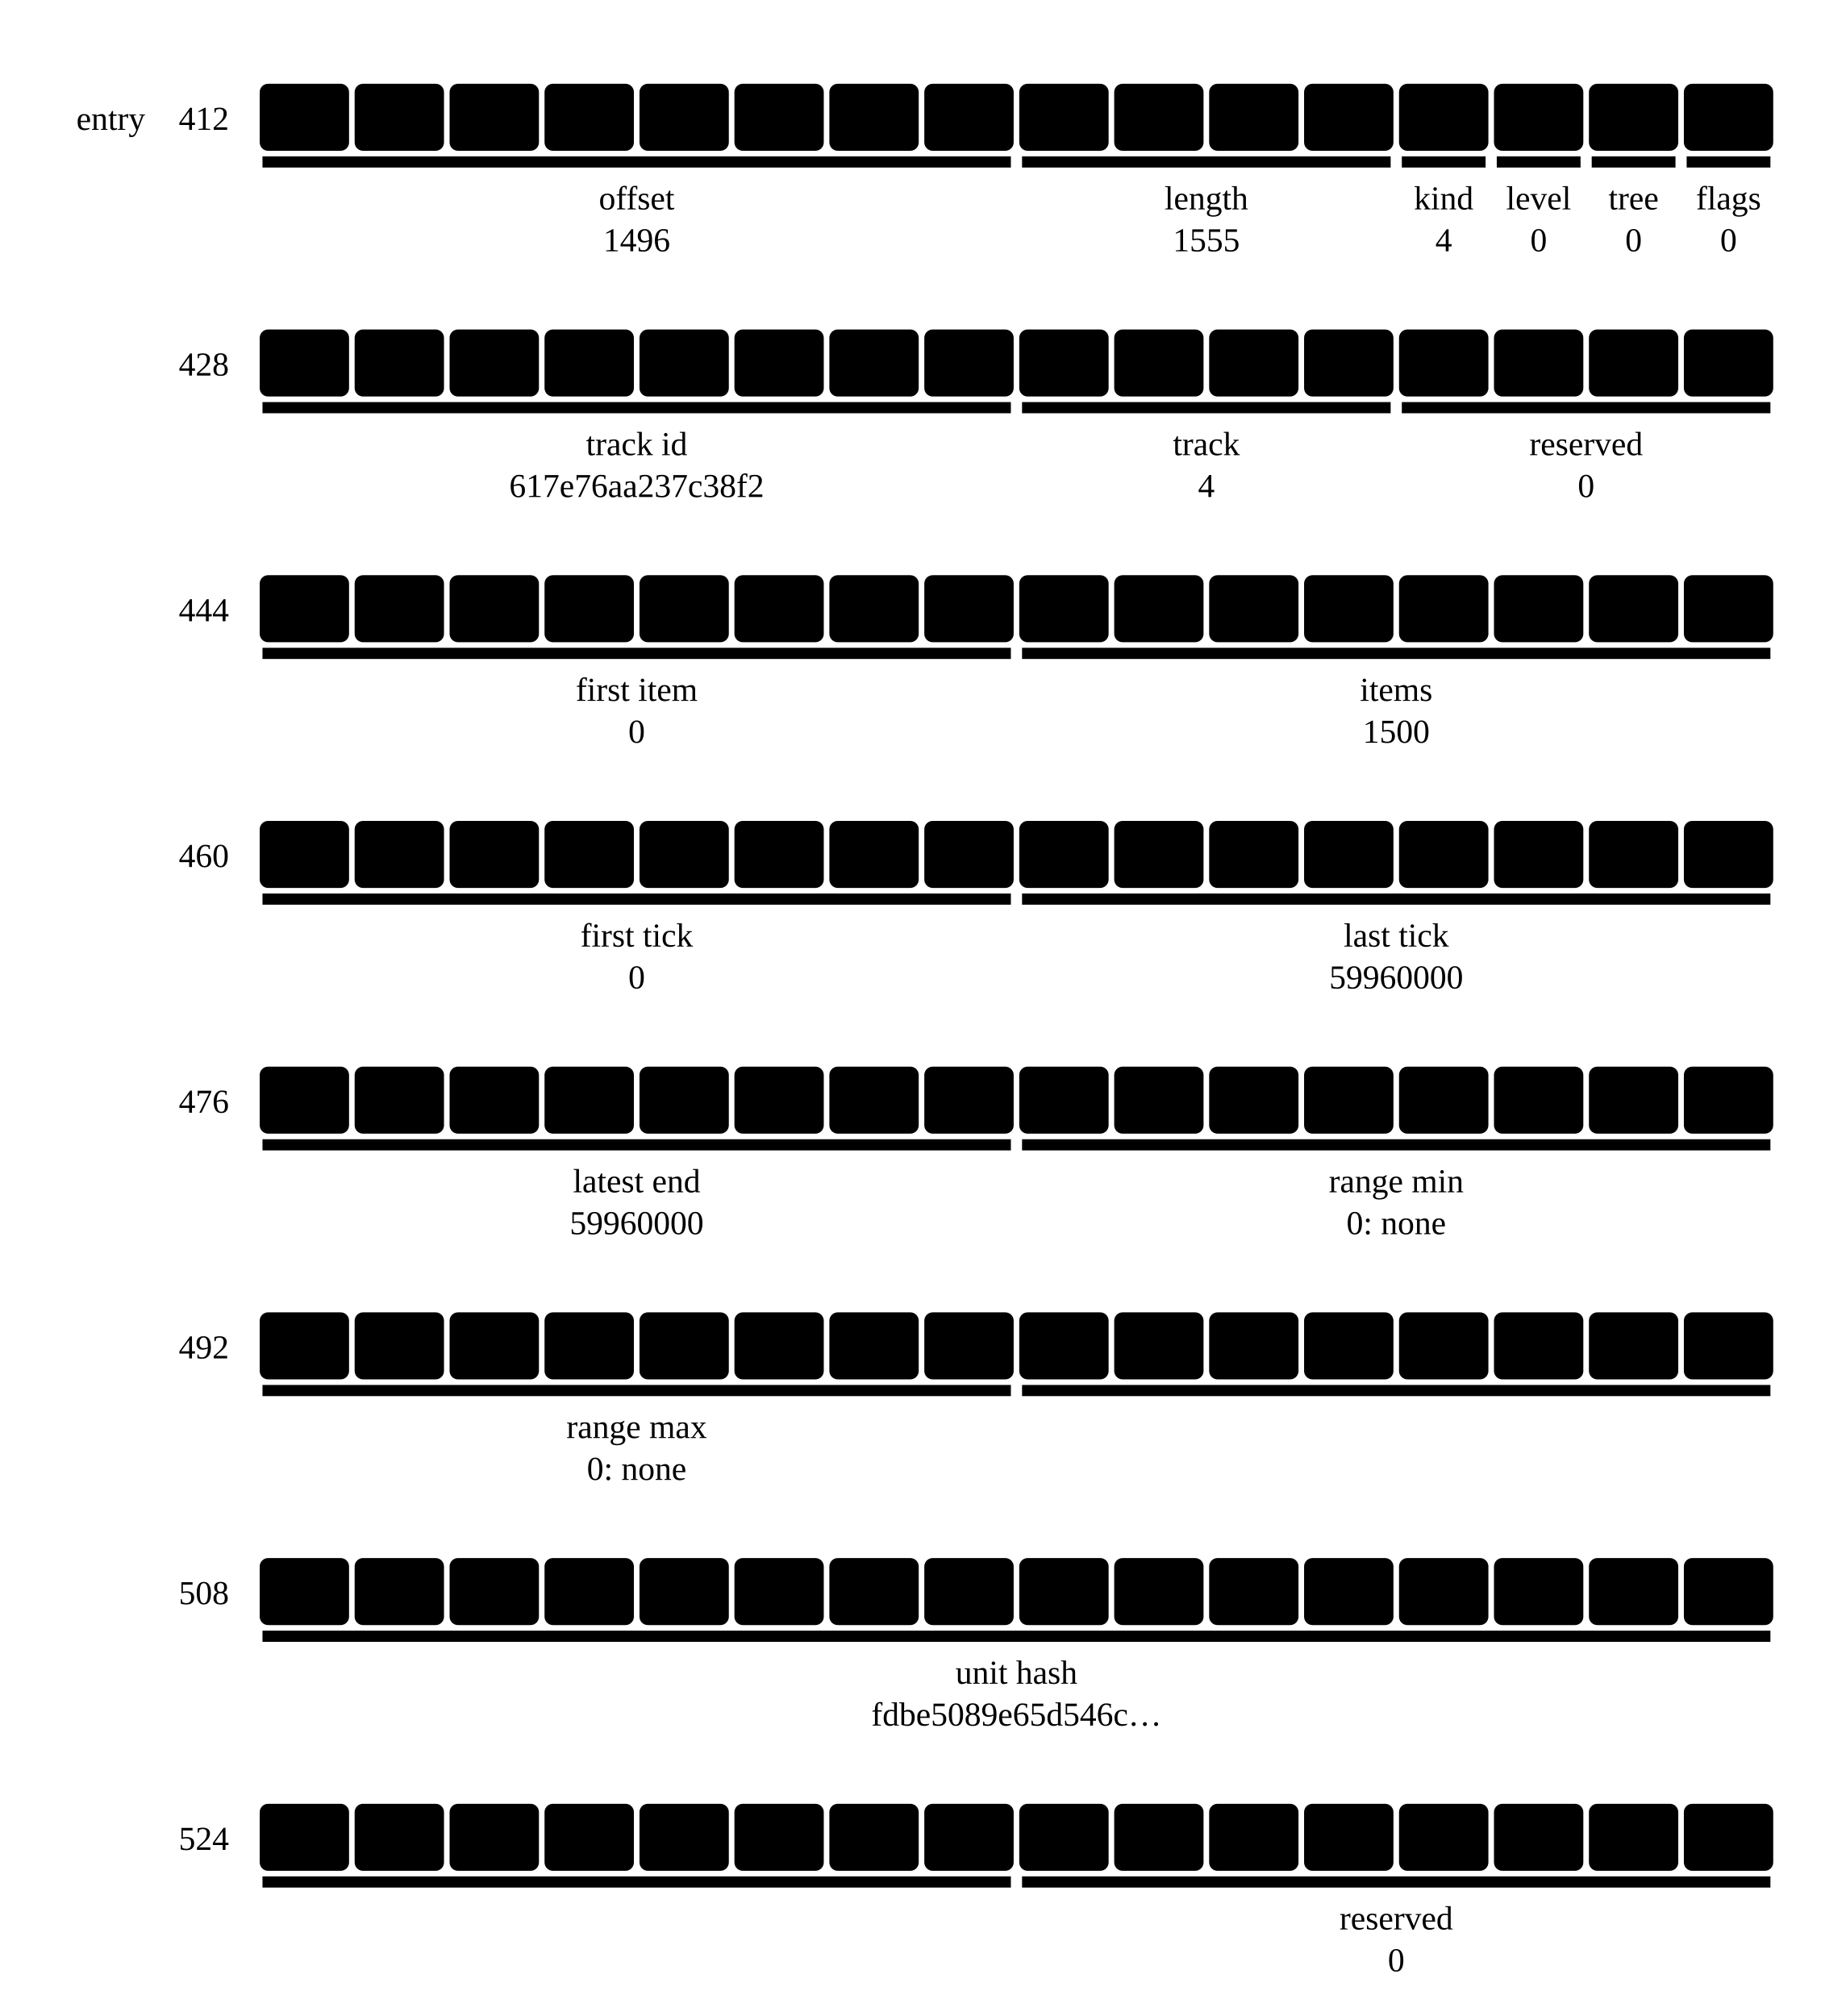
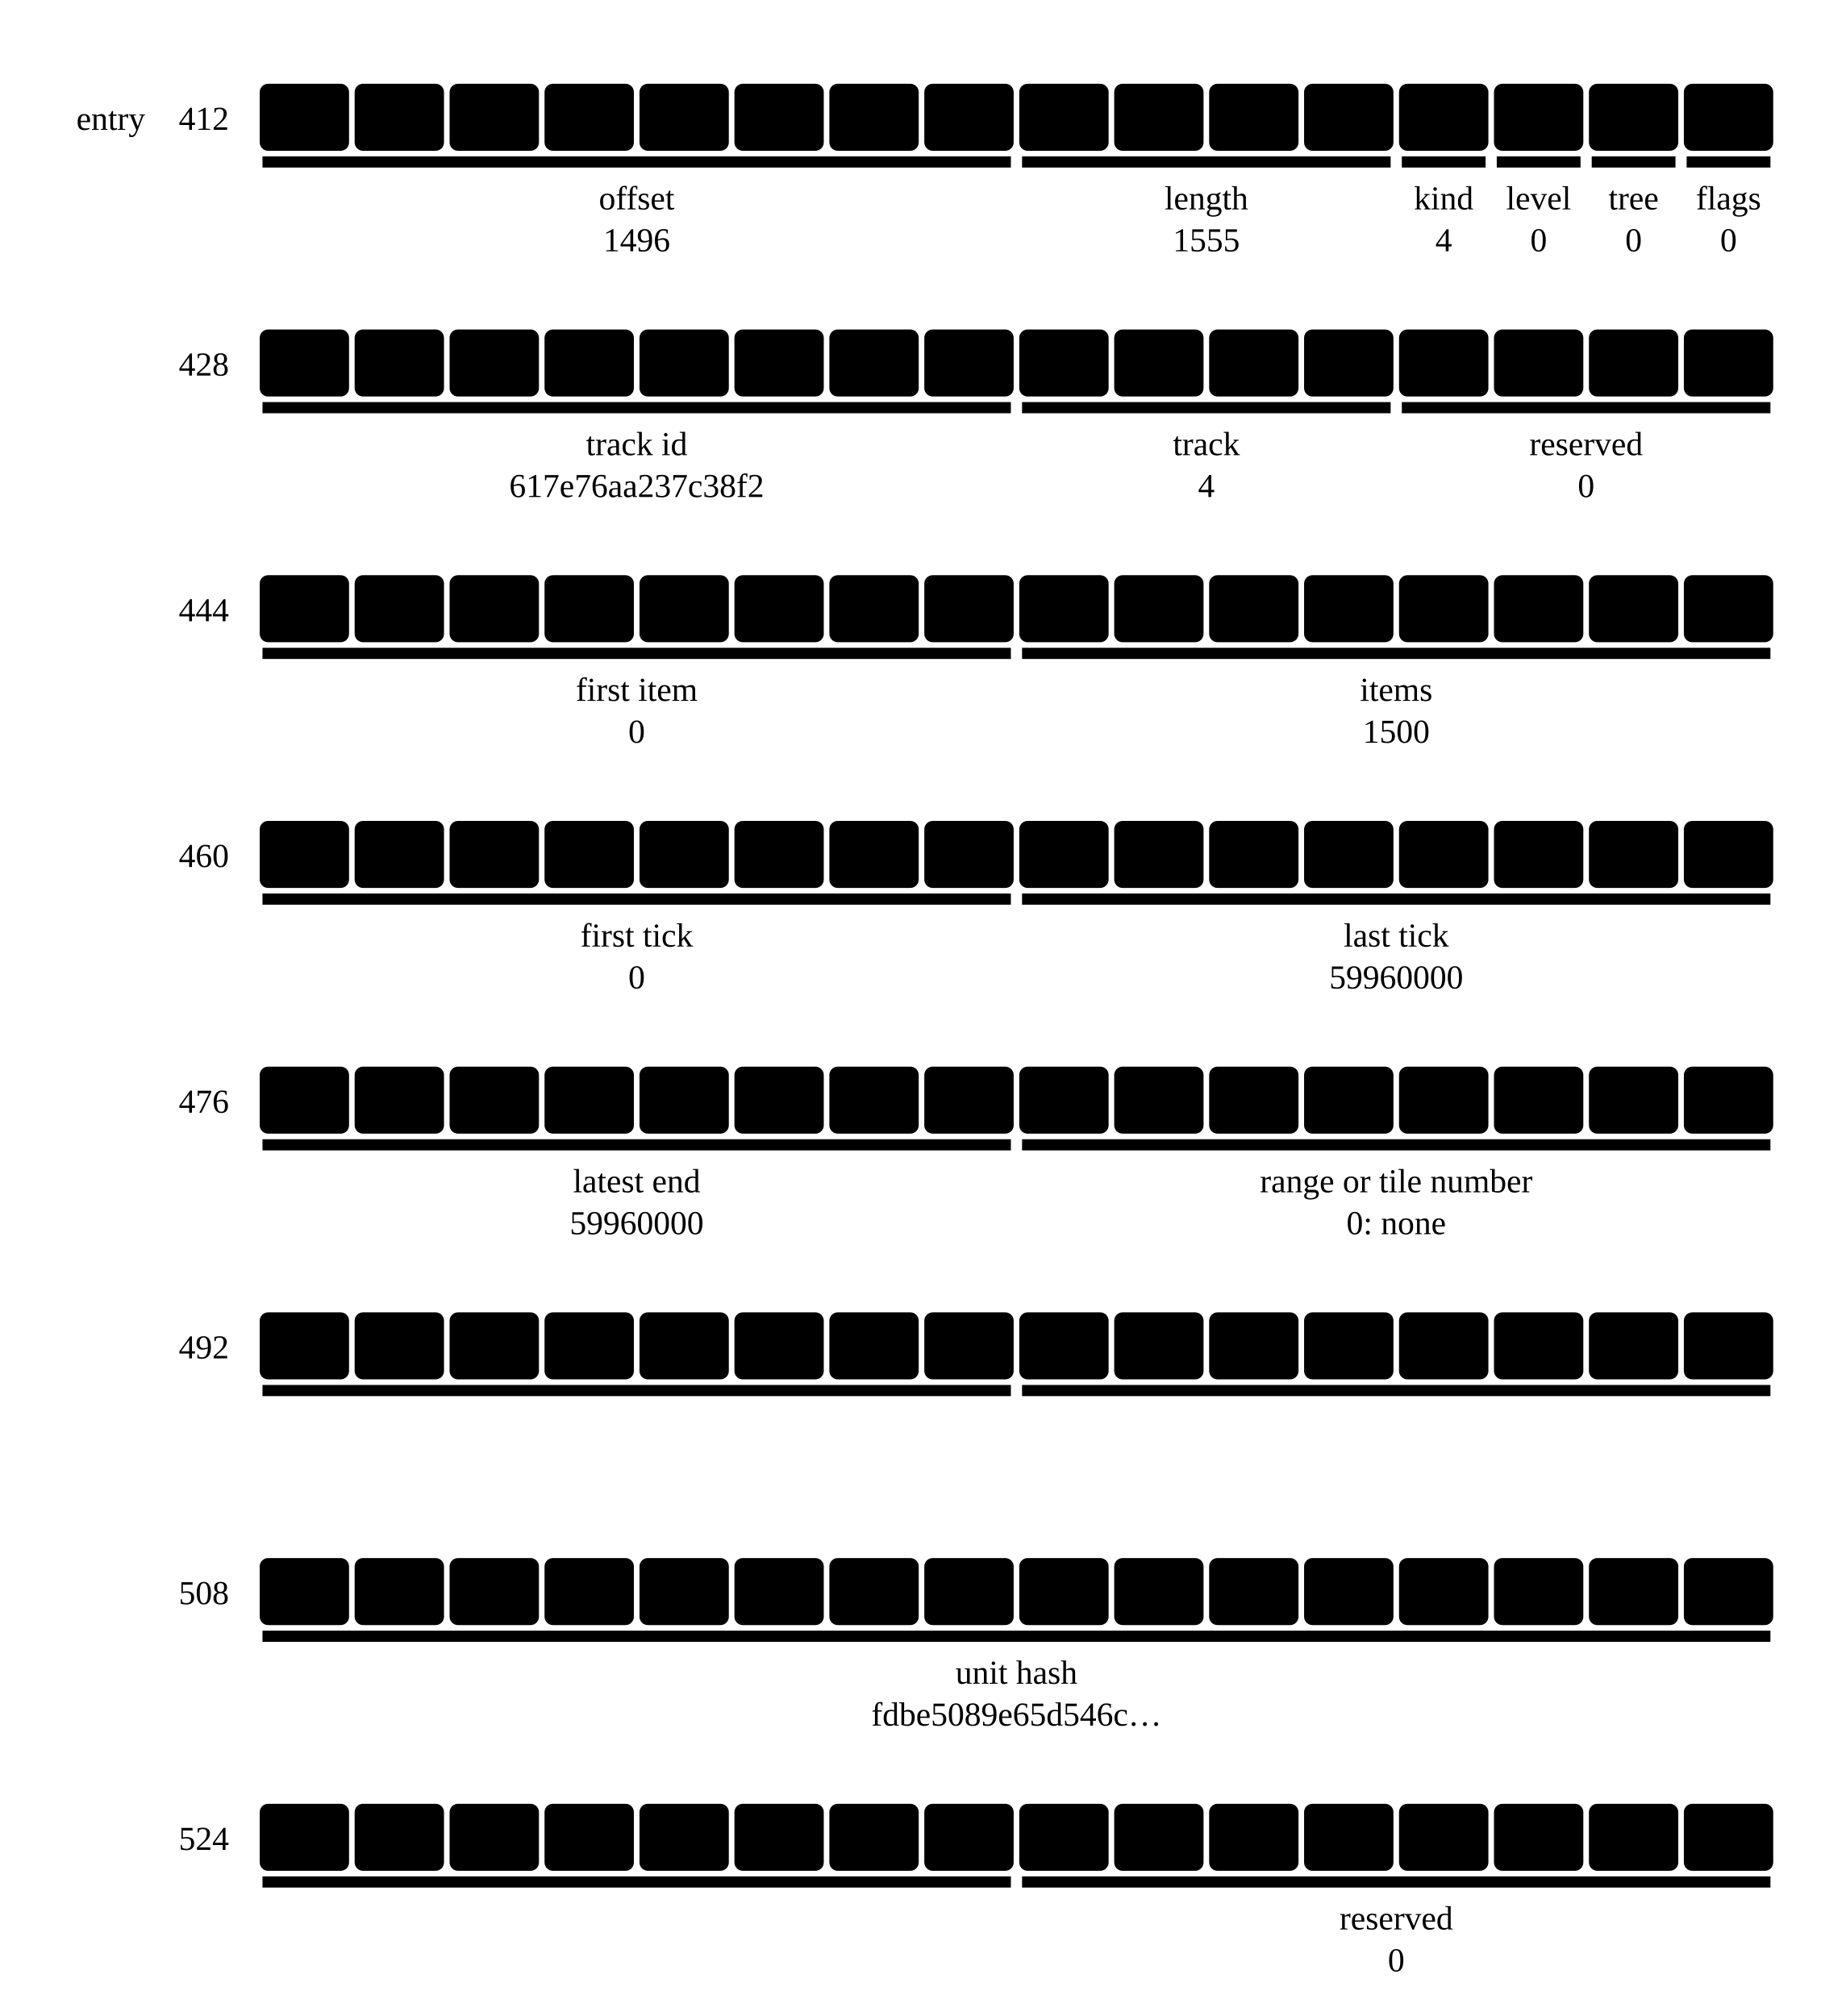
- <svg xmlns="http://www.w3.org/2000/svg" class="ww-svg" viewBox="0 0 652 722" width="652" height="722" role="img" aria-label="The 128-byte index entry of a series chunk: its offset, length and kind, its track, its first item, item count and ticks, no range relation, and its unit hash">
+ <svg xmlns="http://www.w3.org/2000/svg" class="ww-svg" viewBox="0 0 652 722" width="652" height="722" role="img" aria-label="The 128-byte index entry of a series chunk: its offset, length and kind, its track, its first item, item count and ticks, no range relation or tile number, and its unit hash">
  <text x="82.0" y="46.5" text-anchor="end" class="soft mono">412</text>
  <text x="52.0" y="46.5" text-anchor="end" class="strong">entry</text>
  <rect x="93.0" y="30.0" width="32.0" height="24.0" rx="3" class="tint-green" />
  <text x="109.0" y="46.5" text-anchor="middle" class="mono">d8</text>
  <rect x="127.0" y="30.0" width="32.0" height="24.0" rx="3" class="tint-green" />
  <text x="143.0" y="46.5" text-anchor="middle" class="mono">05</text>
  <rect x="161.0" y="30.0" width="32.0" height="24.0" rx="3" class="tint-green" />
  <text x="177.0" y="46.5" text-anchor="middle" class="mono">00</text>
  <rect x="195.0" y="30.0" width="32.0" height="24.0" rx="3" class="tint-green" />
  <text x="211.0" y="46.5" text-anchor="middle" class="mono">00</text>
  <rect x="229.0" y="30.0" width="32.0" height="24.0" rx="3" class="tint-green" />
  <text x="245.0" y="46.5" text-anchor="middle" class="mono">00</text>
  <rect x="263.0" y="30.0" width="32.0" height="24.0" rx="3" class="tint-green" />
  <text x="279.0" y="46.5" text-anchor="middle" class="mono">00</text>
  <rect x="297.0" y="30.0" width="32.0" height="24.0" rx="3" class="tint-green" />
  <text x="313.0" y="46.5" text-anchor="middle" class="mono">00</text>
  <rect x="331.0" y="30.0" width="32.0" height="24.0" rx="3" class="tint-green" />
  <text x="347.0" y="46.5" text-anchor="middle" class="mono">00</text>
  <rect x="365.0" y="30.0" width="32.0" height="24.0" rx="3" class="tint-green" />
  <text x="381.0" y="46.5" text-anchor="middle" class="mono">13</text>
  <rect x="399.0" y="30.0" width="32.0" height="24.0" rx="3" class="tint-green" />
  <text x="415.0" y="46.5" text-anchor="middle" class="mono">06</text>
  <rect x="433.0" y="30.0" width="32.0" height="24.0" rx="3" class="tint-green" />
  <text x="449.0" y="46.5" text-anchor="middle" class="mono">00</text>
  <rect x="467.0" y="30.0" width="32.0" height="24.0" rx="3" class="tint-green" />
  <text x="483.0" y="46.5" text-anchor="middle" class="mono">00</text>
  <rect x="501.0" y="30.0" width="32.0" height="24.0" rx="3" class="tint-blue" />
  <text x="517.0" y="46.5" text-anchor="middle" class="mono">04</text>
  <rect x="535.0" y="30.0" width="32.0" height="24.0" rx="3" class="tint-purple" />
  <text x="551.0" y="46.5" text-anchor="middle" class="mono">00</text>
  <rect x="569.0" y="30.0" width="32.0" height="24.0" rx="3" class="tint-purple" />
  <text x="585.0" y="46.5" text-anchor="middle" class="mono">00</text>
  <rect x="603.0" y="30.0" width="32.0" height="24.0" rx="3" class="tint-purple" />
  <text x="619.0" y="46.5" text-anchor="middle" class="mono">00</text>
  <path d="M94.0 56.0 v4 H362.0 v-4" class="green" />
  <text x="228.0" y="75.0" text-anchor="middle" class="green">offset</text>
  <text x="228.0" y="90.0" text-anchor="middle" class="soft small">1496</text>
  <path d="M366.0 56.0 v4 H498.0 v-4" class="green" />
  <text x="432.0" y="75.0" text-anchor="middle" class="green">length</text>
  <text x="432.0" y="90.0" text-anchor="middle" class="soft small">1555</text>
  <path d="M502.0 56.0 v4 H532.0 v-4" class="blue" />
  <text x="517.0" y="75.0" text-anchor="middle" class="blue">kind</text>
  <text x="517.0" y="90.0" text-anchor="middle" class="soft small">4</text>
  <path d="M536.0 56.0 v4 H566.0 v-4" class="purple" />
  <text x="551.0" y="75.0" text-anchor="middle" class="purple">level</text>
  <text x="551.0" y="90.0" text-anchor="middle" class="soft small">0</text>
  <path d="M570.0 56.0 v4 H600.0 v-4" class="purple" />
  <text x="585.0" y="75.0" text-anchor="middle" class="purple">tree</text>
  <text x="585.0" y="90.0" text-anchor="middle" class="soft small">0</text>
  <path d="M604.0 56.0 v4 H634.0 v-4" class="purple" />
  <text x="619.0" y="75.0" text-anchor="middle" class="purple">flags</text>
  <text x="619.0" y="90.0" text-anchor="middle" class="soft small">0</text>
  <text x="82.0" y="134.5" text-anchor="end" class="soft mono">428</text>
  <rect x="93.0" y="118.0" width="32.0" height="24.0" rx="3" class="tint-blue" />
  <text x="109.0" y="134.5" text-anchor="middle" class="mono">f2</text>
  <rect x="127.0" y="118.0" width="32.0" height="24.0" rx="3" class="tint-blue" />
  <text x="143.0" y="134.5" text-anchor="middle" class="mono">38</text>
  <rect x="161.0" y="118.0" width="32.0" height="24.0" rx="3" class="tint-blue" />
  <text x="177.0" y="134.5" text-anchor="middle" class="mono">7c</text>
  <rect x="195.0" y="118.0" width="32.0" height="24.0" rx="3" class="tint-blue" />
  <text x="211.0" y="134.5" text-anchor="middle" class="mono">23</text>
  <rect x="229.0" y="118.0" width="32.0" height="24.0" rx="3" class="tint-blue" />
  <text x="245.0" y="134.5" text-anchor="middle" class="mono">aa</text>
  <rect x="263.0" y="118.0" width="32.0" height="24.0" rx="3" class="tint-blue" />
  <text x="279.0" y="134.5" text-anchor="middle" class="mono">76</text>
  <rect x="297.0" y="118.0" width="32.0" height="24.0" rx="3" class="tint-blue" />
  <text x="313.0" y="134.5" text-anchor="middle" class="mono">7e</text>
  <rect x="331.0" y="118.0" width="32.0" height="24.0" rx="3" class="tint-blue" />
  <text x="347.0" y="134.5" text-anchor="middle" class="mono">61</text>
  <rect x="365.0" y="118.0" width="32.0" height="24.0" rx="3" class="tint-blue" />
  <text x="381.0" y="134.5" text-anchor="middle" class="mono">04</text>
  <rect x="399.0" y="118.0" width="32.0" height="24.0" rx="3" class="tint-blue" />
  <text x="415.0" y="134.5" text-anchor="middle" class="mono">00</text>
  <rect x="433.0" y="118.0" width="32.0" height="24.0" rx="3" class="tint-blue" />
  <text x="449.0" y="134.5" text-anchor="middle" class="mono">00</text>
  <rect x="467.0" y="118.0" width="32.0" height="24.0" rx="3" class="tint-blue" />
  <text x="483.0" y="134.5" text-anchor="middle" class="mono">00</text>
  <rect x="501.0" y="118.0" width="32.0" height="24.0" rx="3" class="tint-ink" />
  <text x="517.0" y="134.5" text-anchor="middle" class="mono">00</text>
  <rect x="535.0" y="118.0" width="32.0" height="24.0" rx="3" class="tint-ink" />
  <text x="551.0" y="134.5" text-anchor="middle" class="mono">00</text>
  <rect x="569.0" y="118.0" width="32.0" height="24.0" rx="3" class="tint-ink" />
  <text x="585.0" y="134.5" text-anchor="middle" class="mono">00</text>
  <rect x="603.0" y="118.0" width="32.0" height="24.0" rx="3" class="tint-ink" />
  <text x="619.0" y="134.5" text-anchor="middle" class="mono">00</text>
  <path d="M94.0 144.0 v4 H362.0 v-4" class="blue" />
  <text x="228.0" y="163.0" text-anchor="middle" class="blue">track id</text>
  <text x="228.0" y="178.0" text-anchor="middle" class="soft small">617e76aa237c38f2</text>
  <path d="M366.0 144.0 v4 H498.0 v-4" class="blue" />
  <text x="432.0" y="163.0" text-anchor="middle" class="blue">track</text>
  <text x="432.0" y="178.0" text-anchor="middle" class="soft small">4</text>
  <path d="M502.0 144.0 v4 H634.0 v-4" class="ink" />
  <text x="568.0" y="163.0" text-anchor="middle" class="ink">reserved</text>
  <text x="568.0" y="178.0" text-anchor="middle" class="soft small">0</text>
  <text x="82.0" y="222.5" text-anchor="end" class="soft mono">444</text>
  <rect x="93.0" y="206.0" width="32.0" height="24.0" rx="3" class="tint-amber" />
  <text x="109.0" y="222.5" text-anchor="middle" class="mono">00</text>
  <rect x="127.0" y="206.0" width="32.0" height="24.0" rx="3" class="tint-amber" />
  <text x="143.0" y="222.5" text-anchor="middle" class="mono">00</text>
  <rect x="161.0" y="206.0" width="32.0" height="24.0" rx="3" class="tint-amber" />
  <text x="177.0" y="222.5" text-anchor="middle" class="mono">00</text>
  <rect x="195.0" y="206.0" width="32.0" height="24.0" rx="3" class="tint-amber" />
  <text x="211.0" y="222.5" text-anchor="middle" class="mono">00</text>
  <rect x="229.0" y="206.0" width="32.0" height="24.0" rx="3" class="tint-amber" />
  <text x="245.0" y="222.5" text-anchor="middle" class="mono">00</text>
  <rect x="263.0" y="206.0" width="32.0" height="24.0" rx="3" class="tint-amber" />
  <text x="279.0" y="222.5" text-anchor="middle" class="mono">00</text>
  <rect x="297.0" y="206.0" width="32.0" height="24.0" rx="3" class="tint-amber" />
  <text x="313.0" y="222.5" text-anchor="middle" class="mono">00</text>
  <rect x="331.0" y="206.0" width="32.0" height="24.0" rx="3" class="tint-amber" />
  <text x="347.0" y="222.5" text-anchor="middle" class="mono">00</text>
  <rect x="365.0" y="206.0" width="32.0" height="24.0" rx="3" class="tint-amber" />
  <text x="381.0" y="222.5" text-anchor="middle" class="mono">dc</text>
  <rect x="399.0" y="206.0" width="32.0" height="24.0" rx="3" class="tint-amber" />
  <text x="415.0" y="222.5" text-anchor="middle" class="mono">05</text>
  <rect x="433.0" y="206.0" width="32.0" height="24.0" rx="3" class="tint-amber" />
  <text x="449.0" y="222.5" text-anchor="middle" class="mono">00</text>
  <rect x="467.0" y="206.0" width="32.0" height="24.0" rx="3" class="tint-amber" />
  <text x="483.0" y="222.5" text-anchor="middle" class="mono">00</text>
  <rect x="501.0" y="206.0" width="32.0" height="24.0" rx="3" class="tint-amber" />
  <text x="517.0" y="222.5" text-anchor="middle" class="mono">00</text>
  <rect x="535.0" y="206.0" width="32.0" height="24.0" rx="3" class="tint-amber" />
  <text x="551.0" y="222.5" text-anchor="middle" class="mono">00</text>
  <rect x="569.0" y="206.0" width="32.0" height="24.0" rx="3" class="tint-amber" />
  <text x="585.0" y="222.5" text-anchor="middle" class="mono">00</text>
  <rect x="603.0" y="206.0" width="32.0" height="24.0" rx="3" class="tint-amber" />
  <text x="619.0" y="222.5" text-anchor="middle" class="mono">00</text>
  <path d="M94.0 232.0 v4 H362.0 v-4" class="amber" />
  <text x="228.0" y="251.0" text-anchor="middle" class="amber">first item</text>
  <text x="228.0" y="266.0" text-anchor="middle" class="soft small">0</text>
  <path d="M366.0 232.0 v4 H634.0 v-4" class="amber" />
  <text x="500.0" y="251.0" text-anchor="middle" class="amber">items</text>
  <text x="500.0" y="266.0" text-anchor="middle" class="soft small">1500</text>
  <text x="82.0" y="310.5" text-anchor="end" class="soft mono">460</text>
  <rect x="93.0" y="294.0" width="32.0" height="24.0" rx="3" class="tint-amber" />
  <text x="109.0" y="310.5" text-anchor="middle" class="mono">00</text>
  <rect x="127.0" y="294.0" width="32.0" height="24.0" rx="3" class="tint-amber" />
  <text x="143.0" y="310.5" text-anchor="middle" class="mono">00</text>
  <rect x="161.0" y="294.0" width="32.0" height="24.0" rx="3" class="tint-amber" />
  <text x="177.0" y="310.5" text-anchor="middle" class="mono">00</text>
  <rect x="195.0" y="294.0" width="32.0" height="24.0" rx="3" class="tint-amber" />
  <text x="211.0" y="310.5" text-anchor="middle" class="mono">00</text>
  <rect x="229.0" y="294.0" width="32.0" height="24.0" rx="3" class="tint-amber" />
  <text x="245.0" y="310.5" text-anchor="middle" class="mono">00</text>
  <rect x="263.0" y="294.0" width="32.0" height="24.0" rx="3" class="tint-amber" />
  <text x="279.0" y="310.5" text-anchor="middle" class="mono">00</text>
  <rect x="297.0" y="294.0" width="32.0" height="24.0" rx="3" class="tint-amber" />
  <text x="313.0" y="310.5" text-anchor="middle" class="mono">00</text>
  <rect x="331.0" y="294.0" width="32.0" height="24.0" rx="3" class="tint-amber" />
  <text x="347.0" y="310.5" text-anchor="middle" class="mono">00</text>
  <rect x="365.0" y="294.0" width="32.0" height="24.0" rx="3" class="tint-amber" />
  <text x="381.0" y="310.5" text-anchor="middle" class="mono">c0</text>
  <rect x="399.0" y="294.0" width="32.0" height="24.0" rx="3" class="tint-amber" />
  <text x="415.0" y="310.5" text-anchor="middle" class="mono">ea</text>
  <rect x="433.0" y="294.0" width="32.0" height="24.0" rx="3" class="tint-amber" />
  <text x="449.0" y="310.5" text-anchor="middle" class="mono">92</text>
  <rect x="467.0" y="294.0" width="32.0" height="24.0" rx="3" class="tint-amber" />
  <text x="483.0" y="310.5" text-anchor="middle" class="mono">03</text>
  <rect x="501.0" y="294.0" width="32.0" height="24.0" rx="3" class="tint-amber" />
  <text x="517.0" y="310.5" text-anchor="middle" class="mono">00</text>
  <rect x="535.0" y="294.0" width="32.0" height="24.0" rx="3" class="tint-amber" />
  <text x="551.0" y="310.5" text-anchor="middle" class="mono">00</text>
  <rect x="569.0" y="294.0" width="32.0" height="24.0" rx="3" class="tint-amber" />
  <text x="585.0" y="310.5" text-anchor="middle" class="mono">00</text>
  <rect x="603.0" y="294.0" width="32.0" height="24.0" rx="3" class="tint-amber" />
  <text x="619.0" y="310.5" text-anchor="middle" class="mono">00</text>
  <path d="M94.0 320.0 v4 H362.0 v-4" class="amber" />
  <text x="228.0" y="339.0" text-anchor="middle" class="amber">first tick</text>
  <text x="228.0" y="354.0" text-anchor="middle" class="soft small">0</text>
  <path d="M366.0 320.0 v4 H634.0 v-4" class="amber" />
  <text x="500.0" y="339.0" text-anchor="middle" class="amber">last tick</text>
  <text x="500.0" y="354.0" text-anchor="middle" class="soft small">59960000</text>
  <text x="82.0" y="398.5" text-anchor="end" class="soft mono">476</text>
  <rect x="93.0" y="382.0" width="32.0" height="24.0" rx="3" class="tint-amber" />
  <text x="109.0" y="398.5" text-anchor="middle" class="mono">c0</text>
  <rect x="127.0" y="382.0" width="32.0" height="24.0" rx="3" class="tint-amber" />
  <text x="143.0" y="398.5" text-anchor="middle" class="mono">ea</text>
  <rect x="161.0" y="382.0" width="32.0" height="24.0" rx="3" class="tint-amber" />
  <text x="177.0" y="398.5" text-anchor="middle" class="mono">92</text>
  <rect x="195.0" y="382.0" width="32.0" height="24.0" rx="3" class="tint-amber" />
  <text x="211.0" y="398.5" text-anchor="middle" class="mono">03</text>
  <rect x="229.0" y="382.0" width="32.0" height="24.0" rx="3" class="tint-amber" />
  <text x="245.0" y="398.5" text-anchor="middle" class="mono">00</text>
  <rect x="263.0" y="382.0" width="32.0" height="24.0" rx="3" class="tint-amber" />
  <text x="279.0" y="398.5" text-anchor="middle" class="mono">00</text>
  <rect x="297.0" y="382.0" width="32.0" height="24.0" rx="3" class="tint-amber" />
  <text x="313.0" y="398.5" text-anchor="middle" class="mono">00</text>
  <rect x="331.0" y="382.0" width="32.0" height="24.0" rx="3" class="tint-amber" />
  <text x="347.0" y="398.5" text-anchor="middle" class="mono">00</text>
  <rect x="365.0" y="382.0" width="32.0" height="24.0" rx="3" class="tint-ink" />
  <text x="381.0" y="398.5" text-anchor="middle" class="mono">00</text>
  <rect x="399.0" y="382.0" width="32.0" height="24.0" rx="3" class="tint-ink" />
  <text x="415.0" y="398.5" text-anchor="middle" class="mono">00</text>
  <rect x="433.0" y="382.0" width="32.0" height="24.0" rx="3" class="tint-ink" />
  <text x="449.0" y="398.5" text-anchor="middle" class="mono">00</text>
  <rect x="467.0" y="382.0" width="32.0" height="24.0" rx="3" class="tint-ink" />
  <text x="483.0" y="398.5" text-anchor="middle" class="mono">00</text>
  <rect x="501.0" y="382.0" width="32.0" height="24.0" rx="3" class="tint-ink" />
  <text x="517.0" y="398.5" text-anchor="middle" class="mono">00</text>
  <rect x="535.0" y="382.0" width="32.0" height="24.0" rx="3" class="tint-ink" />
  <text x="551.0" y="398.5" text-anchor="middle" class="mono">00</text>
  <rect x="569.0" y="382.0" width="32.0" height="24.0" rx="3" class="tint-ink" />
  <text x="585.0" y="398.5" text-anchor="middle" class="mono">00</text>
  <rect x="603.0" y="382.0" width="32.0" height="24.0" rx="3" class="tint-ink" />
  <text x="619.0" y="398.5" text-anchor="middle" class="mono">00</text>
  <path d="M94.0 408.0 v4 H362.0 v-4" class="amber" />
  <text x="228.0" y="427.0" text-anchor="middle" class="amber">latest end</text>
  <text x="228.0" y="442.0" text-anchor="middle" class="soft small">59960000</text>
  <path d="M366.0 408.0 v4 H634.0 v-4" class="ink" />
-   <text x="500.0" y="427.0" text-anchor="middle" class="ink">range min</text>
+   <text x="500.0" y="427.0" text-anchor="middle" class="ink">range or tile number</text>
  <text x="500.0" y="442.0" text-anchor="middle" class="soft small">0: none</text>
  <text x="82.0" y="486.5" text-anchor="end" class="soft mono">492</text>
  <rect x="93.0" y="470.0" width="32.0" height="24.0" rx="3" class="tint-ink" />
  <text x="109.0" y="486.5" text-anchor="middle" class="mono">00</text>
  <rect x="127.0" y="470.0" width="32.0" height="24.0" rx="3" class="tint-ink" />
  <text x="143.0" y="486.5" text-anchor="middle" class="mono">00</text>
  <rect x="161.0" y="470.0" width="32.0" height="24.0" rx="3" class="tint-ink" />
  <text x="177.0" y="486.5" text-anchor="middle" class="mono">00</text>
  <rect x="195.0" y="470.0" width="32.0" height="24.0" rx="3" class="tint-ink" />
  <text x="211.0" y="486.5" text-anchor="middle" class="mono">00</text>
  <rect x="229.0" y="470.0" width="32.0" height="24.0" rx="3" class="tint-ink" />
  <text x="245.0" y="486.5" text-anchor="middle" class="mono">00</text>
  <rect x="263.0" y="470.0" width="32.0" height="24.0" rx="3" class="tint-ink" />
  <text x="279.0" y="486.5" text-anchor="middle" class="mono">00</text>
  <rect x="297.0" y="470.0" width="32.0" height="24.0" rx="3" class="tint-ink" />
  <text x="313.0" y="486.5" text-anchor="middle" class="mono">00</text>
  <rect x="331.0" y="470.0" width="32.0" height="24.0" rx="3" class="tint-ink" />
  <text x="347.0" y="486.5" text-anchor="middle" class="mono">00</text>
  <rect x="365.0" y="470.0" width="32.0" height="24.0" rx="3" class="tint-accent" />
  <text x="381.0" y="486.5" text-anchor="middle" class="mono">fd</text>
  <rect x="399.0" y="470.0" width="32.0" height="24.0" rx="3" class="tint-accent" />
  <text x="415.0" y="486.5" text-anchor="middle" class="mono">be</text>
  <rect x="433.0" y="470.0" width="32.0" height="24.0" rx="3" class="tint-accent" />
  <text x="449.0" y="486.5" text-anchor="middle" class="mono">50</text>
  <rect x="467.0" y="470.0" width="32.0" height="24.0" rx="3" class="tint-accent" />
  <text x="483.0" y="486.5" text-anchor="middle" class="mono">89</text>
  <rect x="501.0" y="470.0" width="32.0" height="24.0" rx="3" class="tint-accent" />
  <text x="517.0" y="486.5" text-anchor="middle" class="mono">e6</text>
  <rect x="535.0" y="470.0" width="32.0" height="24.0" rx="3" class="tint-accent" />
  <text x="551.0" y="486.5" text-anchor="middle" class="mono">5d</text>
  <rect x="569.0" y="470.0" width="32.0" height="24.0" rx="3" class="tint-accent" />
  <text x="585.0" y="486.5" text-anchor="middle" class="mono">54</text>
  <rect x="603.0" y="470.0" width="32.0" height="24.0" rx="3" class="tint-accent" />
  <text x="619.0" y="486.5" text-anchor="middle" class="mono">6c</text>
  <path d="M94.0 496.0 v4 H362.0 v-4" class="ink" />
-   <text x="228.0" y="515.0" text-anchor="middle" class="ink">range max</text>
-   <text x="228.0" y="530.0" text-anchor="middle" class="soft small">0: none</text>
  <path d="M366.0 496.0 v4 H634.0 v-4" class="accent" />
  <text x="82.0" y="574.5" text-anchor="end" class="soft mono">508</text>
  <rect x="93.0" y="558.0" width="32.0" height="24.0" rx="3" class="tint-accent" />
  <text x="109.0" y="574.5" text-anchor="middle" class="mono">77</text>
  <rect x="127.0" y="558.0" width="32.0" height="24.0" rx="3" class="tint-accent" />
  <text x="143.0" y="574.5" text-anchor="middle" class="mono">70</text>
  <rect x="161.0" y="558.0" width="32.0" height="24.0" rx="3" class="tint-accent" />
  <text x="177.0" y="574.5" text-anchor="middle" class="mono">7f</text>
  <rect x="195.0" y="558.0" width="32.0" height="24.0" rx="3" class="tint-accent" />
  <text x="211.0" y="574.5" text-anchor="middle" class="mono">f4</text>
  <rect x="229.0" y="558.0" width="32.0" height="24.0" rx="3" class="tint-accent" />
  <text x="245.0" y="574.5" text-anchor="middle" class="mono">38</text>
  <rect x="263.0" y="558.0" width="32.0" height="24.0" rx="3" class="tint-accent" />
  <text x="279.0" y="574.5" text-anchor="middle" class="mono">40</text>
  <rect x="297.0" y="558.0" width="32.0" height="24.0" rx="3" class="tint-accent" />
  <text x="313.0" y="574.5" text-anchor="middle" class="mono">07</text>
  <rect x="331.0" y="558.0" width="32.0" height="24.0" rx="3" class="tint-accent" />
  <text x="347.0" y="574.5" text-anchor="middle" class="mono">82</text>
  <rect x="365.0" y="558.0" width="32.0" height="24.0" rx="3" class="tint-accent" />
  <text x="381.0" y="574.5" text-anchor="middle" class="mono">e6</text>
  <rect x="399.0" y="558.0" width="32.0" height="24.0" rx="3" class="tint-accent" />
  <text x="415.0" y="574.5" text-anchor="middle" class="mono">9b</text>
  <rect x="433.0" y="558.0" width="32.0" height="24.0" rx="3" class="tint-accent" />
  <text x="449.0" y="574.5" text-anchor="middle" class="mono">1d</text>
  <rect x="467.0" y="558.0" width="32.0" height="24.0" rx="3" class="tint-accent" />
  <text x="483.0" y="574.5" text-anchor="middle" class="mono">93</text>
  <rect x="501.0" y="558.0" width="32.0" height="24.0" rx="3" class="tint-accent" />
  <text x="517.0" y="574.5" text-anchor="middle" class="mono">c9</text>
  <rect x="535.0" y="558.0" width="32.0" height="24.0" rx="3" class="tint-accent" />
  <text x="551.0" y="574.5" text-anchor="middle" class="mono">52</text>
  <rect x="569.0" y="558.0" width="32.0" height="24.0" rx="3" class="tint-accent" />
  <text x="585.0" y="574.5" text-anchor="middle" class="mono">6a</text>
  <rect x="603.0" y="558.0" width="32.0" height="24.0" rx="3" class="tint-accent" />
  <text x="619.0" y="574.5" text-anchor="middle" class="mono">28</text>
  <path d="M94.0 584.0 v4 H634.0 v-4" class="accent" />
  <text x="364.0" y="603.0" text-anchor="middle" class="accent">unit hash</text>
  <text x="364.0" y="618.0" text-anchor="middle" class="soft small">fdbe5089e65d546c…</text>
  <text x="82.0" y="662.5" text-anchor="end" class="soft mono">524</text>
  <rect x="93.0" y="646.0" width="32.0" height="24.0" rx="3" class="tint-accent" />
  <text x="109.0" y="662.5" text-anchor="middle" class="mono">99</text>
  <rect x="127.0" y="646.0" width="32.0" height="24.0" rx="3" class="tint-accent" />
  <text x="143.0" y="662.5" text-anchor="middle" class="mono">71</text>
  <rect x="161.0" y="646.0" width="32.0" height="24.0" rx="3" class="tint-accent" />
  <text x="177.0" y="662.5" text-anchor="middle" class="mono">7b</text>
  <rect x="195.0" y="646.0" width="32.0" height="24.0" rx="3" class="tint-accent" />
  <text x="211.0" y="662.5" text-anchor="middle" class="mono">78</text>
  <rect x="229.0" y="646.0" width="32.0" height="24.0" rx="3" class="tint-accent" />
  <text x="245.0" y="662.5" text-anchor="middle" class="mono">b1</text>
  <rect x="263.0" y="646.0" width="32.0" height="24.0" rx="3" class="tint-accent" />
  <text x="279.0" y="662.5" text-anchor="middle" class="mono">eb</text>
  <rect x="297.0" y="646.0" width="32.0" height="24.0" rx="3" class="tint-accent" />
  <text x="313.0" y="662.5" text-anchor="middle" class="mono">97</text>
  <rect x="331.0" y="646.0" width="32.0" height="24.0" rx="3" class="tint-accent" />
  <text x="347.0" y="662.5" text-anchor="middle" class="mono">ac</text>
  <rect x="365.0" y="646.0" width="32.0" height="24.0" rx="3" class="tint-ink" />
  <text x="381.0" y="662.5" text-anchor="middle" class="mono">00</text>
  <rect x="399.0" y="646.0" width="32.0" height="24.0" rx="3" class="tint-ink" />
  <text x="415.0" y="662.5" text-anchor="middle" class="mono">00</text>
  <rect x="433.0" y="646.0" width="32.0" height="24.0" rx="3" class="tint-ink" />
  <text x="449.0" y="662.5" text-anchor="middle" class="mono">00</text>
  <rect x="467.0" y="646.0" width="32.0" height="24.0" rx="3" class="tint-ink" />
  <text x="483.0" y="662.5" text-anchor="middle" class="mono">00</text>
  <rect x="501.0" y="646.0" width="32.0" height="24.0" rx="3" class="tint-ink" />
  <text x="517.0" y="662.5" text-anchor="middle" class="mono">00</text>
  <rect x="535.0" y="646.0" width="32.0" height="24.0" rx="3" class="tint-ink" />
  <text x="551.0" y="662.5" text-anchor="middle" class="mono">00</text>
  <rect x="569.0" y="646.0" width="32.0" height="24.0" rx="3" class="tint-ink" />
  <text x="585.0" y="662.5" text-anchor="middle" class="mono">00</text>
  <rect x="603.0" y="646.0" width="32.0" height="24.0" rx="3" class="tint-ink" />
  <text x="619.0" y="662.5" text-anchor="middle" class="mono">00</text>
  <path d="M94.0 672.0 v4 H362.0 v-4" class="accent" />
  <path d="M366.0 672.0 v4 H634.0 v-4" class="ink" />
  <text x="500.0" y="691.0" text-anchor="middle" class="ink">reserved</text>
  <text x="500.0" y="706.0" text-anchor="middle" class="soft small">0</text>
</svg>
